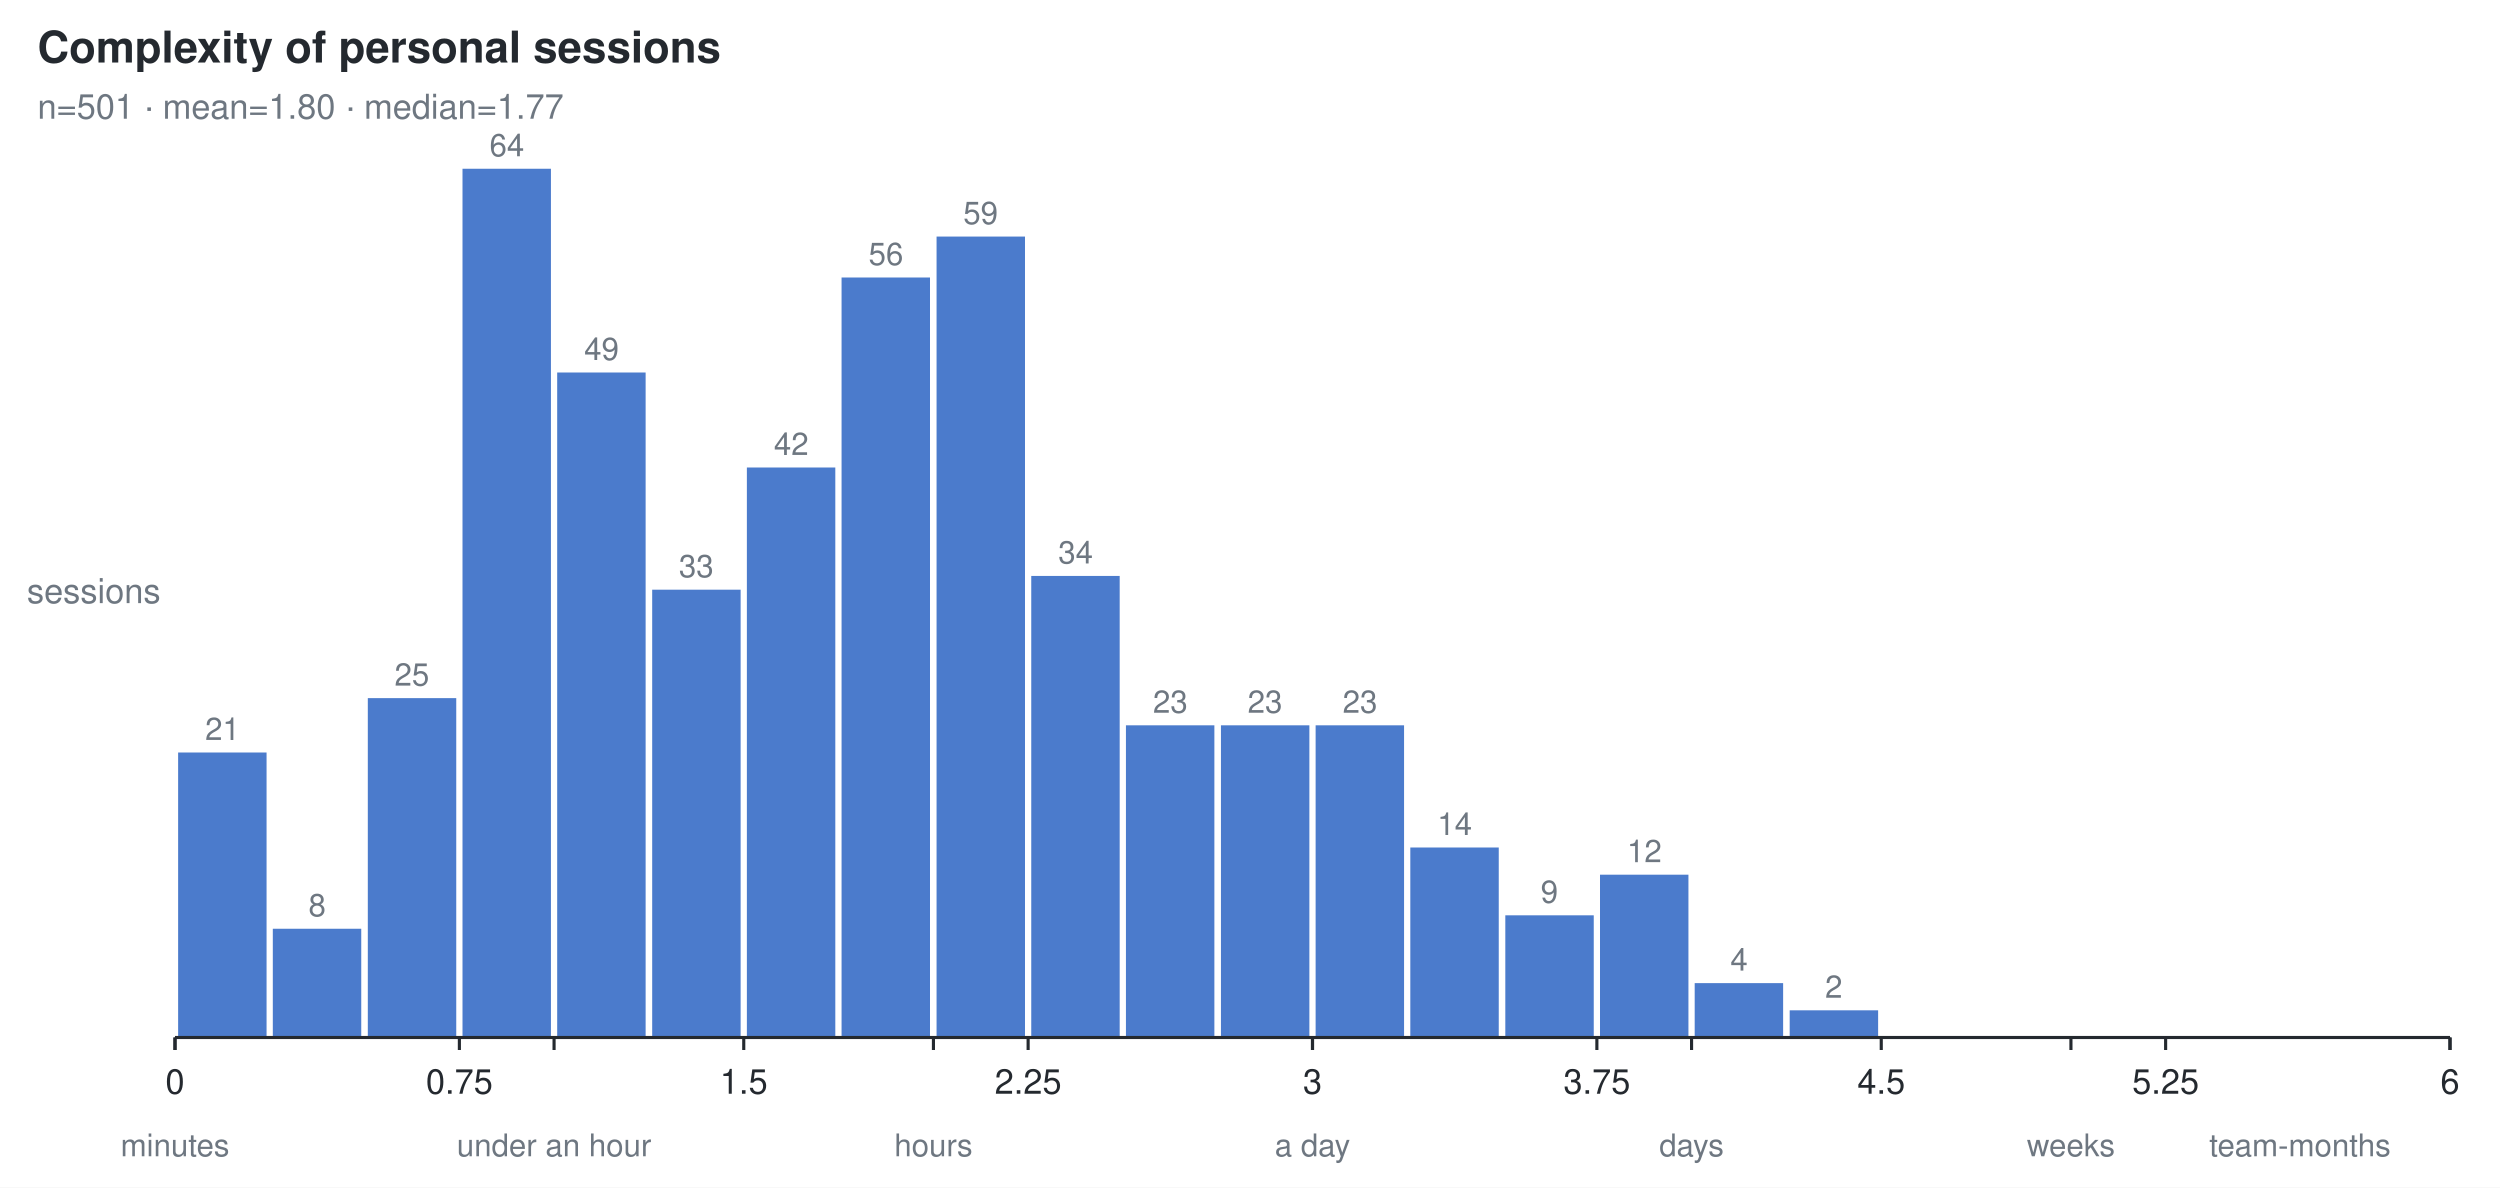
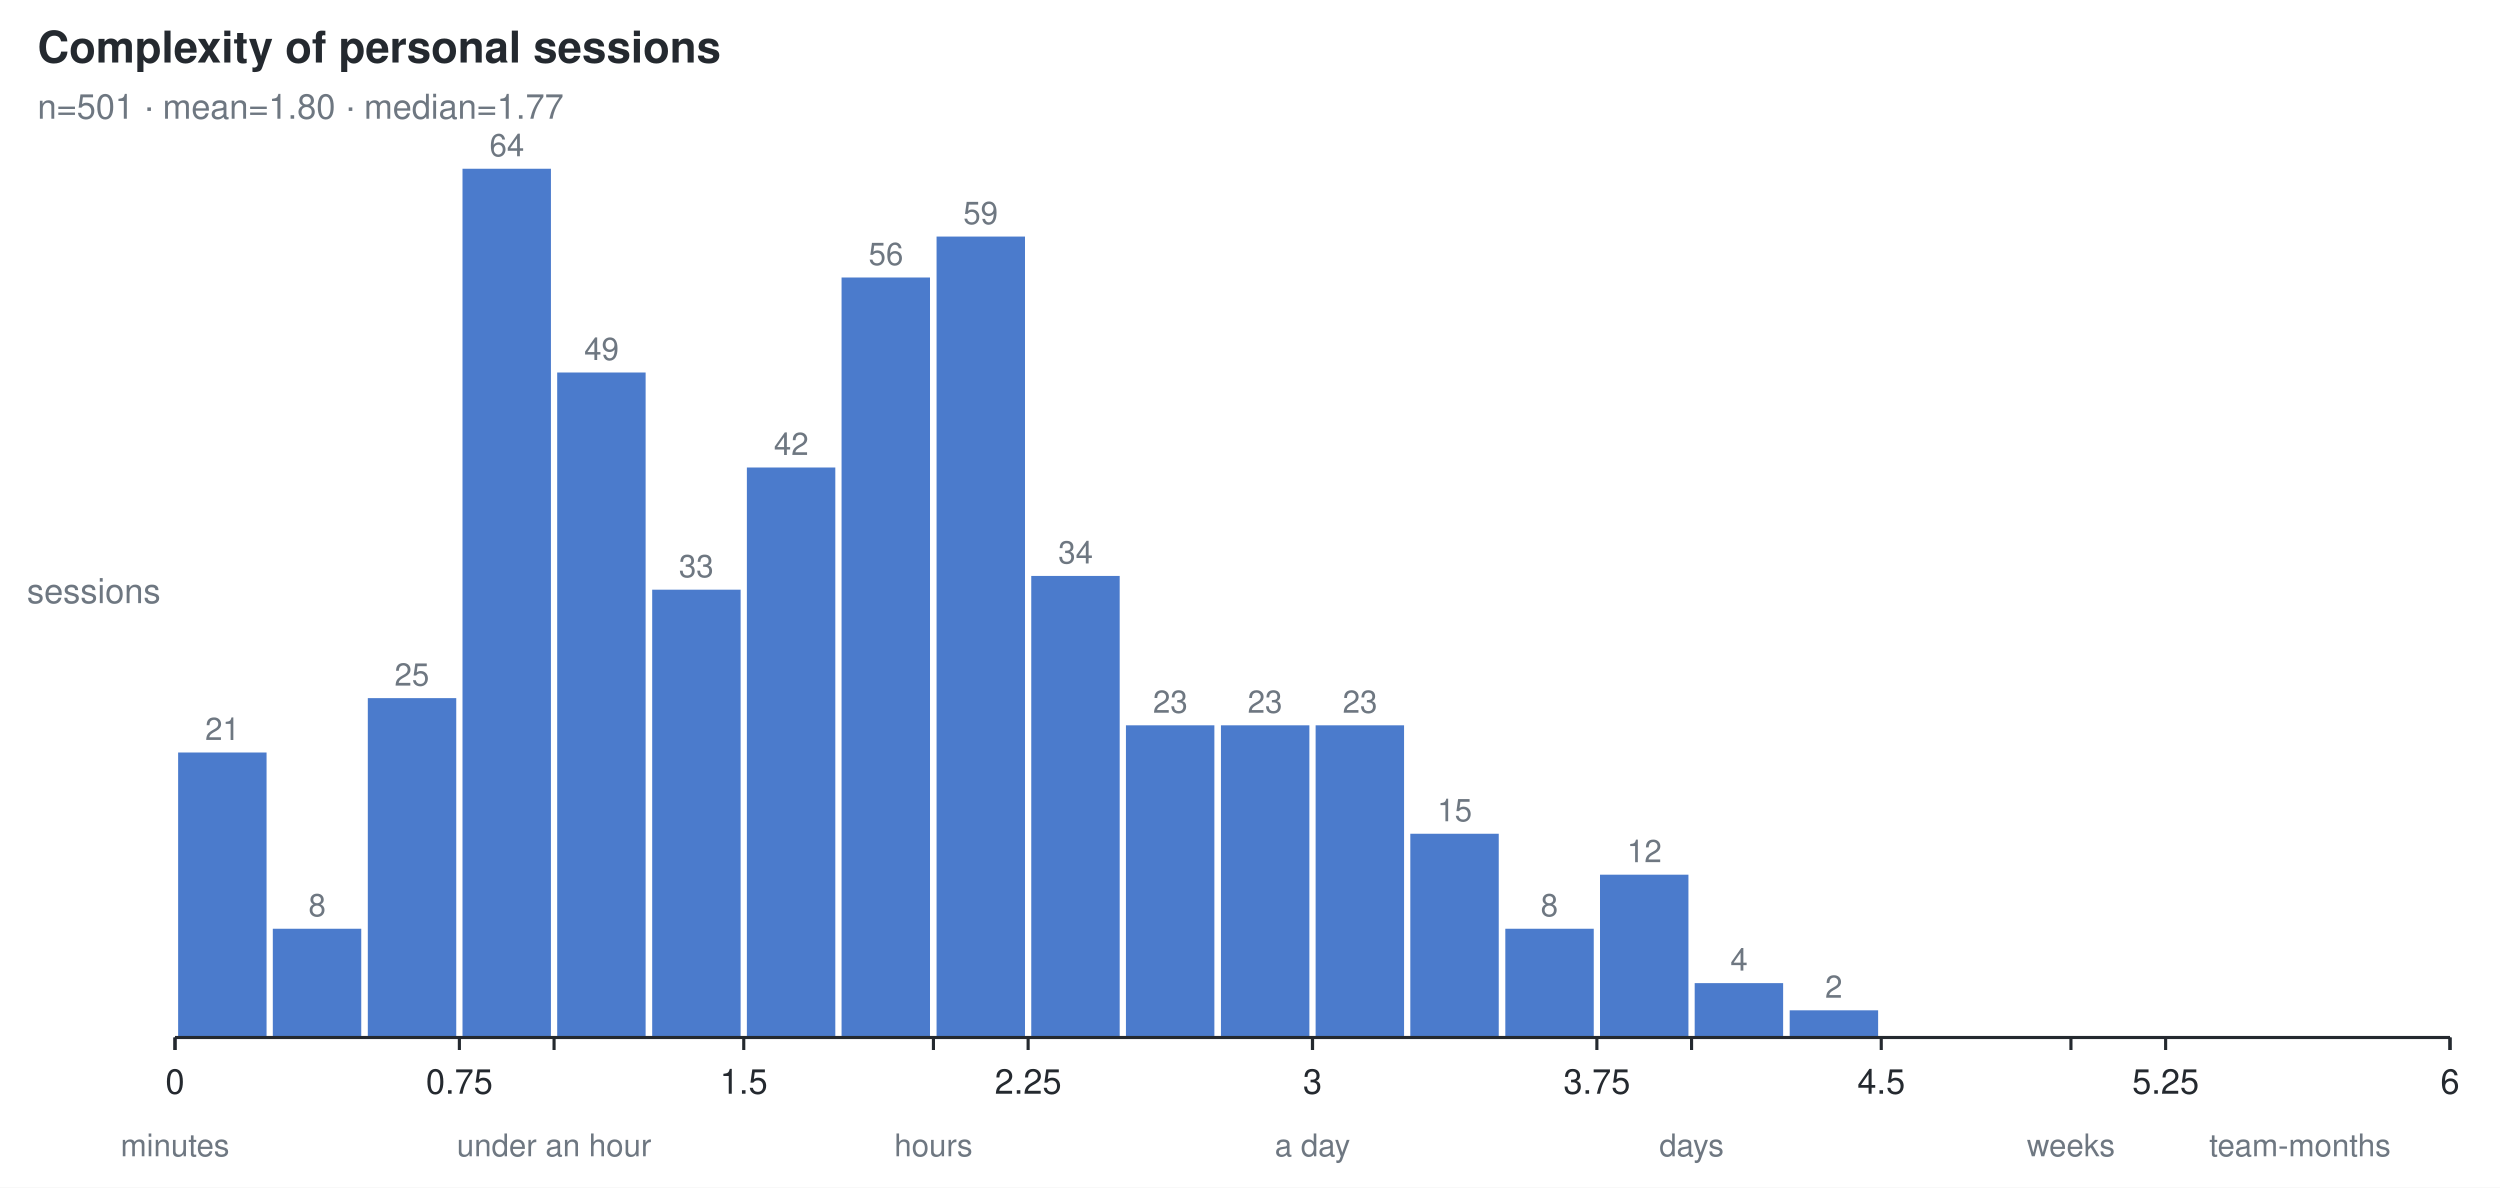
<svg xmlns="http://www.w3.org/2000/svg" width="800" height="380" viewBox="0 0 800 380">
  <rect width="800" height="380" fill="#ffffff" />
  <text x="12.0" y="20.0" font-family="-apple-system,Segoe UI,Helvetica,Arial,sans-serif" font-size="14" fill="#24292f" text-anchor="start" font-weight="600">Complexity of personal sessions</text>
  <text x="12.0" y="38.0" font-family="-apple-system,Segoe UI,Helvetica,Arial,sans-serif" font-size="11" fill="#6e7781" text-anchor="start">n=501 · mean=1.80 · median=1.77</text>
  <rect x="57.0" y="240.8" width="28.3" height="91.2" fill="#4b7bcc" />
  <text x="71.2" y="236.8" font-family="-apple-system,Segoe UI,Helvetica,Arial,sans-serif" font-size="10" fill="#6e7781" text-anchor="middle">21</text>
  <rect x="87.3" y="297.2" width="28.3" height="34.8" fill="#4b7bcc" />
  <text x="101.5" y="293.2" font-family="-apple-system,Segoe UI,Helvetica,Arial,sans-serif" font-size="10" fill="#6e7781" text-anchor="middle">8</text>
  <rect x="117.7" y="223.4" width="28.3" height="108.6" fill="#4b7bcc" />
  <text x="131.8" y="219.4" font-family="-apple-system,Segoe UI,Helvetica,Arial,sans-serif" font-size="10" fill="#6e7781" text-anchor="middle">25</text>
  <rect x="148.0" y="54.0" width="28.3" height="278.0" fill="#4b7bcc" />
  <text x="162.2" y="50.0" font-family="-apple-system,Segoe UI,Helvetica,Arial,sans-serif" font-size="10" fill="#6e7781" text-anchor="middle">64</text>
  <rect x="178.3" y="119.2" width="28.3" height="212.8" fill="#4b7bcc" />
  <text x="192.5" y="115.2" font-family="-apple-system,Segoe UI,Helvetica,Arial,sans-serif" font-size="10" fill="#6e7781" text-anchor="middle">49</text>
  <rect x="208.7" y="188.7" width="28.3" height="143.3" fill="#4b7bcc" />
  <text x="222.8" y="184.7" font-family="-apple-system,Segoe UI,Helvetica,Arial,sans-serif" font-size="10" fill="#6e7781" text-anchor="middle">33</text>
  <rect x="239.0" y="149.6" width="28.3" height="182.4" fill="#4b7bcc" />
  <text x="253.2" y="145.6" font-family="-apple-system,Segoe UI,Helvetica,Arial,sans-serif" font-size="10" fill="#6e7781" text-anchor="middle">42</text>
  <rect x="269.3" y="88.8" width="28.3" height="243.2" fill="#4b7bcc" />
  <text x="283.5" y="84.8" font-family="-apple-system,Segoe UI,Helvetica,Arial,sans-serif" font-size="10" fill="#6e7781" text-anchor="middle">56</text>
  <rect x="299.7" y="75.7" width="28.3" height="256.3" fill="#4b7bcc" />
  <text x="313.8" y="71.7" font-family="-apple-system,Segoe UI,Helvetica,Arial,sans-serif" font-size="10" fill="#6e7781" text-anchor="middle">59</text>
  <rect x="330.0" y="184.3" width="28.3" height="147.7" fill="#4b7bcc" />
  <text x="344.2" y="180.3" font-family="-apple-system,Segoe UI,Helvetica,Arial,sans-serif" font-size="10" fill="#6e7781" text-anchor="middle">34</text>
  <rect x="360.3" y="232.1" width="28.3" height="99.9" fill="#4b7bcc" />
  <text x="374.5" y="228.1" font-family="-apple-system,Segoe UI,Helvetica,Arial,sans-serif" font-size="10" fill="#6e7781" text-anchor="middle">23</text>
  <rect x="390.7" y="232.1" width="28.3" height="99.9" fill="#4b7bcc" />
  <text x="404.8" y="228.1" font-family="-apple-system,Segoe UI,Helvetica,Arial,sans-serif" font-size="10" fill="#6e7781" text-anchor="middle">23</text>
  <rect x="421.0" y="232.1" width="28.3" height="99.9" fill="#4b7bcc" />
  <text x="435.2" y="228.1" font-family="-apple-system,Segoe UI,Helvetica,Arial,sans-serif" font-size="10" fill="#6e7781" text-anchor="middle">23</text>
-   <rect x="451.3" y="271.2" width="28.3" height="60.8" fill="#4b7bcc" />
-   <text x="465.5" y="267.2" font-family="-apple-system,Segoe UI,Helvetica,Arial,sans-serif" font-size="10" fill="#6e7781" text-anchor="middle">14</text>
-   <rect x="481.7" y="292.9" width="28.3" height="39.1" fill="#4b7bcc" />
-   <text x="495.8" y="288.9" font-family="-apple-system,Segoe UI,Helvetica,Arial,sans-serif" font-size="10" fill="#6e7781" text-anchor="middle">9</text>
+   <rect x="451.3" y="266.8" width="28.3" height="65.2" fill="#4b7bcc" />
+   <text x="465.5" y="262.8" font-family="-apple-system,Segoe UI,Helvetica,Arial,sans-serif" font-size="10" fill="#6e7781" text-anchor="middle">15</text>
+   <rect x="481.7" y="297.2" width="28.3" height="34.8" fill="#4b7bcc" />
+   <text x="495.8" y="293.2" font-family="-apple-system,Segoe UI,Helvetica,Arial,sans-serif" font-size="10" fill="#6e7781" text-anchor="middle">8</text>
  <rect x="512.0" y="279.9" width="28.3" height="52.1" fill="#4b7bcc" />
  <text x="526.2" y="275.9" font-family="-apple-system,Segoe UI,Helvetica,Arial,sans-serif" font-size="10" fill="#6e7781" text-anchor="middle">12</text>
  <rect x="542.3" y="314.6" width="28.3" height="17.4" fill="#4b7bcc" />
  <text x="556.5" y="310.6" font-family="-apple-system,Segoe UI,Helvetica,Arial,sans-serif" font-size="10" fill="#6e7781" text-anchor="middle">4</text>
  <rect x="572.7" y="323.3" width="28.3" height="8.7" fill="#4b7bcc" />
  <text x="586.8" y="319.3" font-family="-apple-system,Segoe UI,Helvetica,Arial,sans-serif" font-size="10" fill="#6e7781" text-anchor="middle">2</text>
  <line x1="56" y1="332" x2="784" y2="332" stroke="#24292f" stroke-width="1" />
  <line x1="56.0" y1="332" x2="56.0" y2="336" stroke="#24292f" />
  <text x="56.0" y="350.0" font-family="-apple-system,Segoe UI,Helvetica,Arial,sans-serif" font-size="11" fill="#24292f" text-anchor="middle">0</text>
  <line x1="147.0" y1="332" x2="147.0" y2="336" stroke="#24292f" />
  <text x="147.0" y="350.0" font-family="-apple-system,Segoe UI,Helvetica,Arial,sans-serif" font-size="11" fill="#24292f" text-anchor="middle">0.75</text>
  <line x1="238.0" y1="332" x2="238.0" y2="336" stroke="#24292f" />
  <text x="238.0" y="350.0" font-family="-apple-system,Segoe UI,Helvetica,Arial,sans-serif" font-size="11" fill="#24292f" text-anchor="middle">1.5</text>
  <line x1="329.0" y1="332" x2="329.0" y2="336" stroke="#24292f" />
  <text x="329.0" y="350.0" font-family="-apple-system,Segoe UI,Helvetica,Arial,sans-serif" font-size="11" fill="#24292f" text-anchor="middle">2.25</text>
  <line x1="420.0" y1="332" x2="420.0" y2="336" stroke="#24292f" />
  <text x="420.0" y="350.0" font-family="-apple-system,Segoe UI,Helvetica,Arial,sans-serif" font-size="11" fill="#24292f" text-anchor="middle">3</text>
  <line x1="511.0" y1="332" x2="511.0" y2="336" stroke="#24292f" />
  <text x="511.0" y="350.0" font-family="-apple-system,Segoe UI,Helvetica,Arial,sans-serif" font-size="11" fill="#24292f" text-anchor="middle">3.75</text>
  <line x1="602.0" y1="332" x2="602.0" y2="336" stroke="#24292f" />
  <text x="602.0" y="350.0" font-family="-apple-system,Segoe UI,Helvetica,Arial,sans-serif" font-size="11" fill="#24292f" text-anchor="middle">4.5</text>
  <line x1="693.0" y1="332" x2="693.0" y2="336" stroke="#24292f" />
  <text x="693.0" y="350.0" font-family="-apple-system,Segoe UI,Helvetica,Arial,sans-serif" font-size="11" fill="#24292f" text-anchor="middle">5.25</text>
  <line x1="784.0" y1="332" x2="784.0" y2="336" stroke="#24292f" />
  <text x="784.0" y="350.0" font-family="-apple-system,Segoe UI,Helvetica,Arial,sans-serif" font-size="11" fill="#24292f" text-anchor="middle">6</text>
  <text x="30.0" y="193.0" font-family="-apple-system,Segoe UI,Helvetica,Arial,sans-serif" font-size="11" fill="#6e7781" text-anchor="middle">sessions</text>
  <text x="56.0" y="370.0" font-family="-apple-system,Segoe UI,Helvetica,Arial,sans-serif" font-size="10" fill="#6e7781" text-anchor="middle">minutes</text>
  <line x1="56.0" y1="332" x2="56.0" y2="336" stroke="#24292f" />
  <text x="177.3" y="370.0" font-family="-apple-system,Segoe UI,Helvetica,Arial,sans-serif" font-size="10" fill="#6e7781" text-anchor="middle">under an hour</text>
  <line x1="177.3" y1="332" x2="177.3" y2="336" stroke="#24292f" />
  <text x="298.7" y="370.0" font-family="-apple-system,Segoe UI,Helvetica,Arial,sans-serif" font-size="10" fill="#6e7781" text-anchor="middle">hours</text>
  <line x1="298.7" y1="332" x2="298.7" y2="336" stroke="#24292f" />
  <text x="420.0" y="370.0" font-family="-apple-system,Segoe UI,Helvetica,Arial,sans-serif" font-size="10" fill="#6e7781" text-anchor="middle">a day</text>
  <line x1="420.0" y1="332" x2="420.0" y2="336" stroke="#24292f" />
  <text x="541.3" y="370.0" font-family="-apple-system,Segoe UI,Helvetica,Arial,sans-serif" font-size="10" fill="#6e7781" text-anchor="middle">days</text>
  <line x1="541.3" y1="332" x2="541.3" y2="336" stroke="#24292f" />
  <text x="662.7" y="370.0" font-family="-apple-system,Segoe UI,Helvetica,Arial,sans-serif" font-size="10" fill="#6e7781" text-anchor="middle">weeks</text>
  <line x1="662.7" y1="332" x2="662.7" y2="336" stroke="#24292f" />
  <text x="736.0" y="370.0" font-family="-apple-system,Segoe UI,Helvetica,Arial,sans-serif" font-size="10" fill="#6e7781" text-anchor="middle">team-months</text>
  <line x1="784.0" y1="332" x2="784.0" y2="336" stroke="#24292f" />
</svg>
